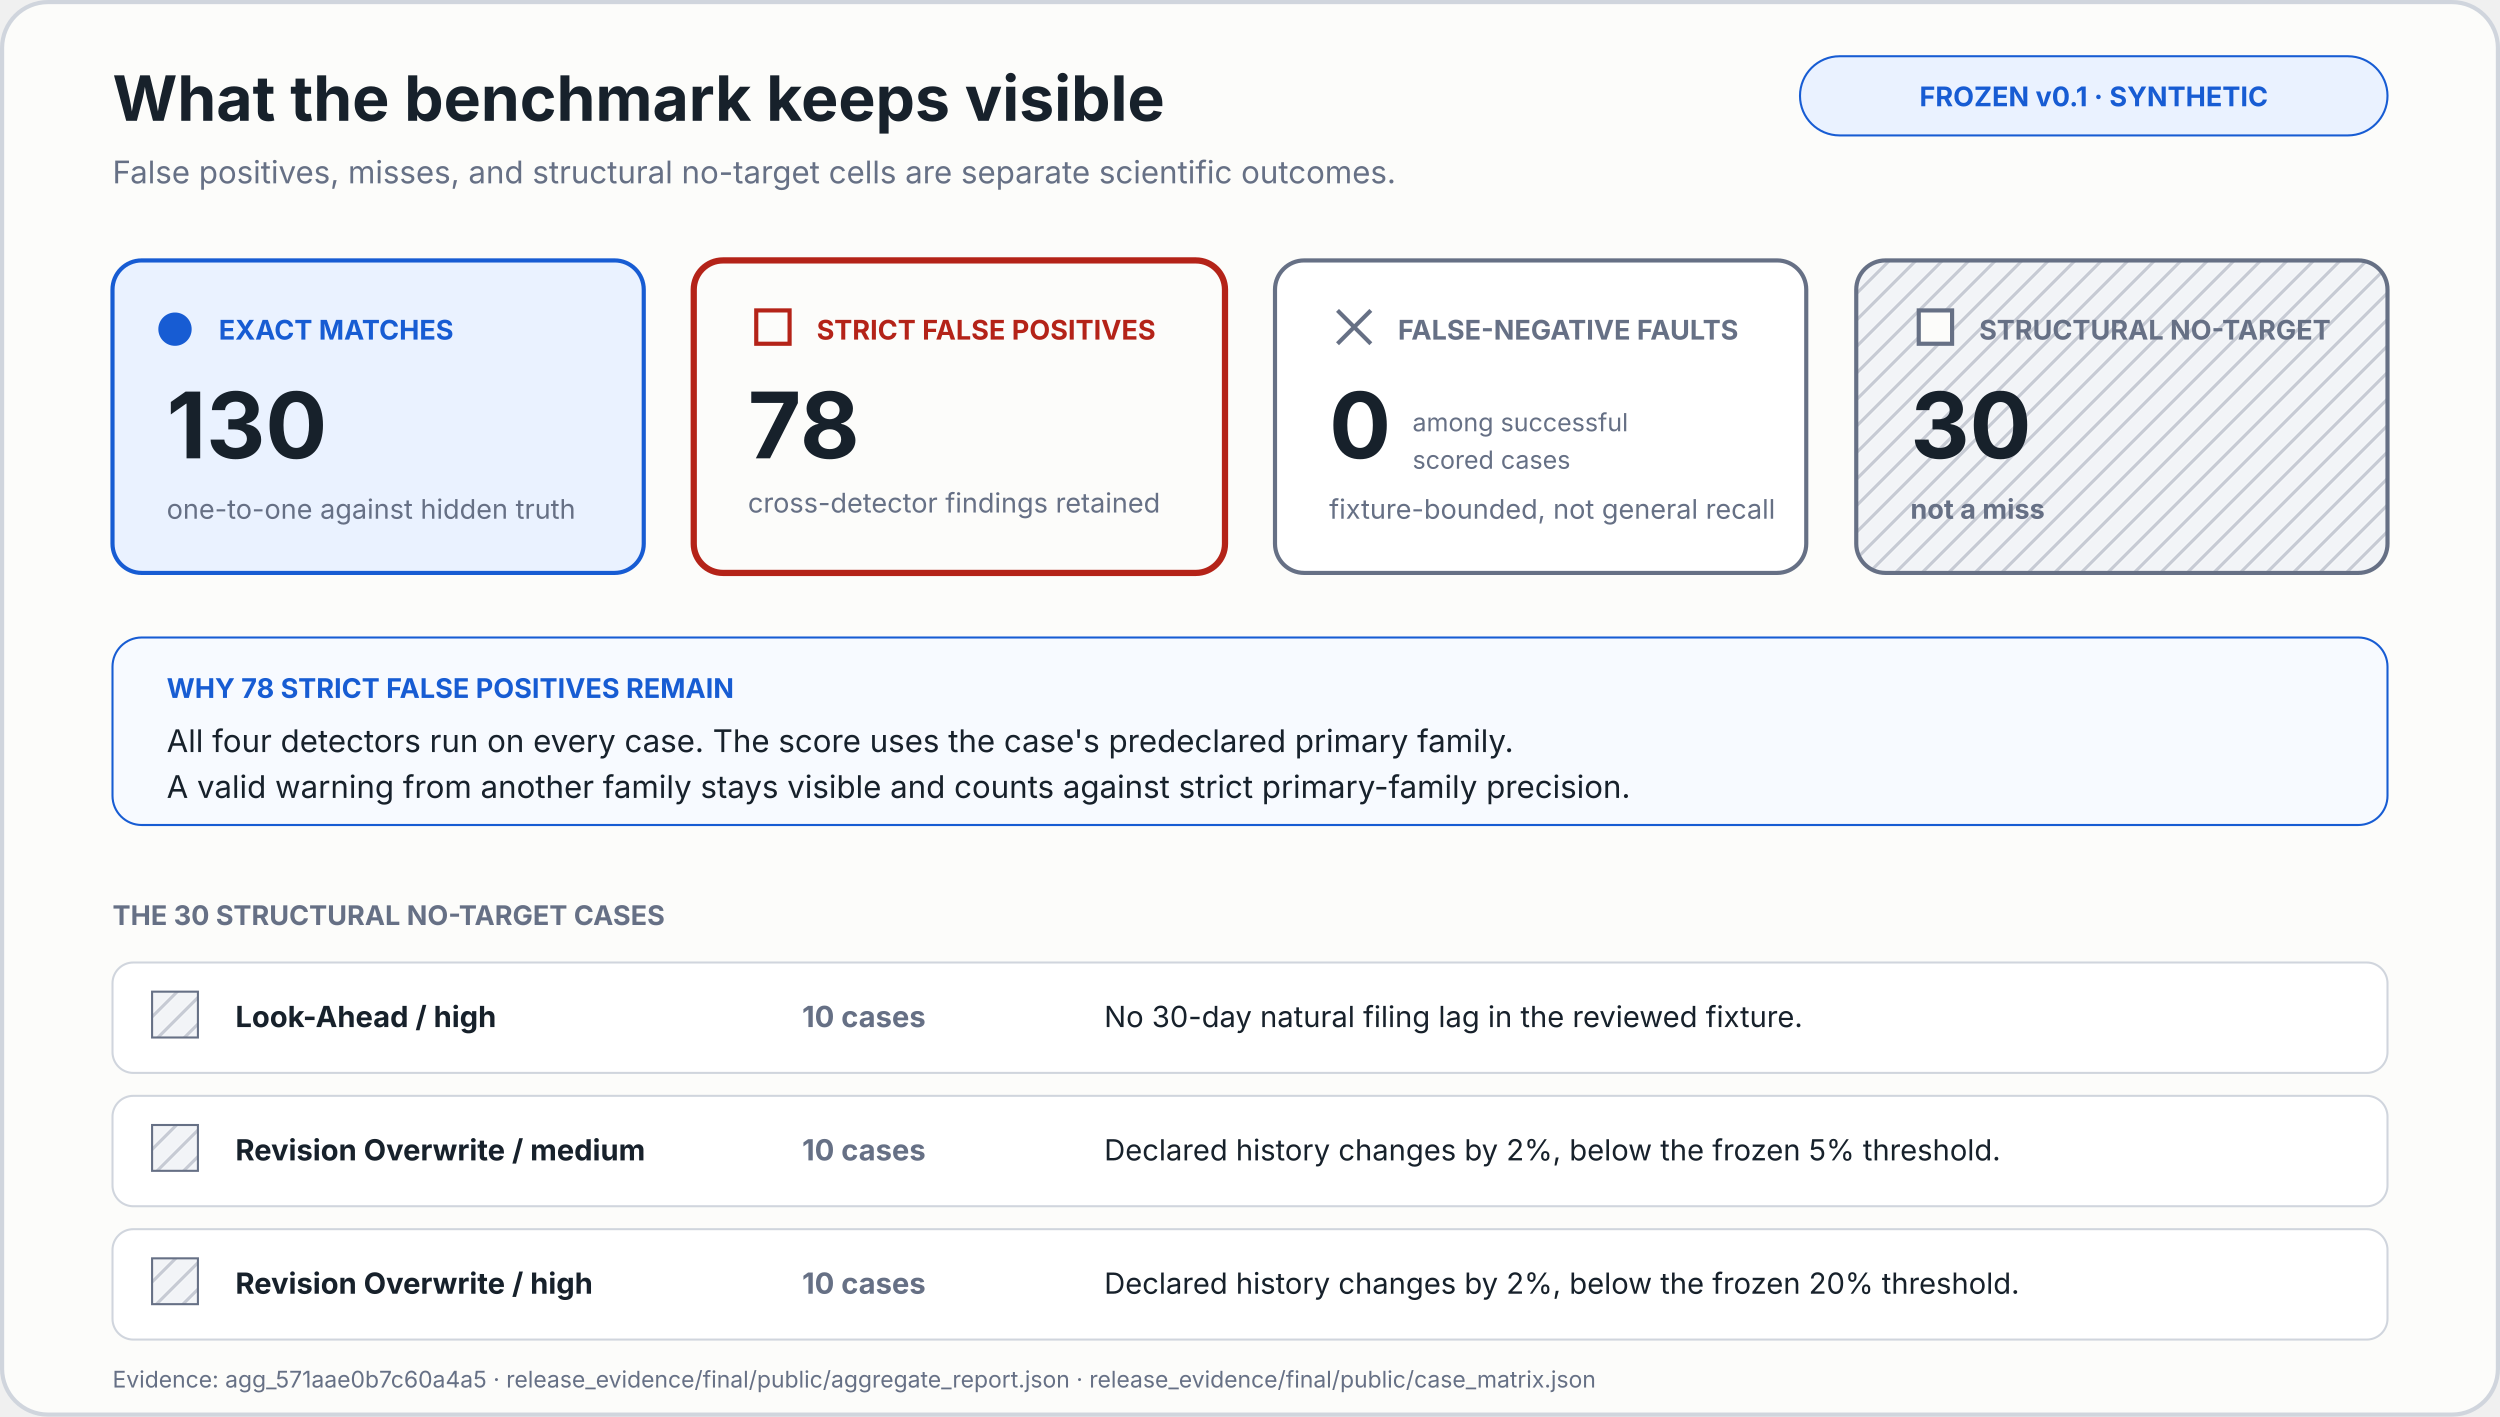
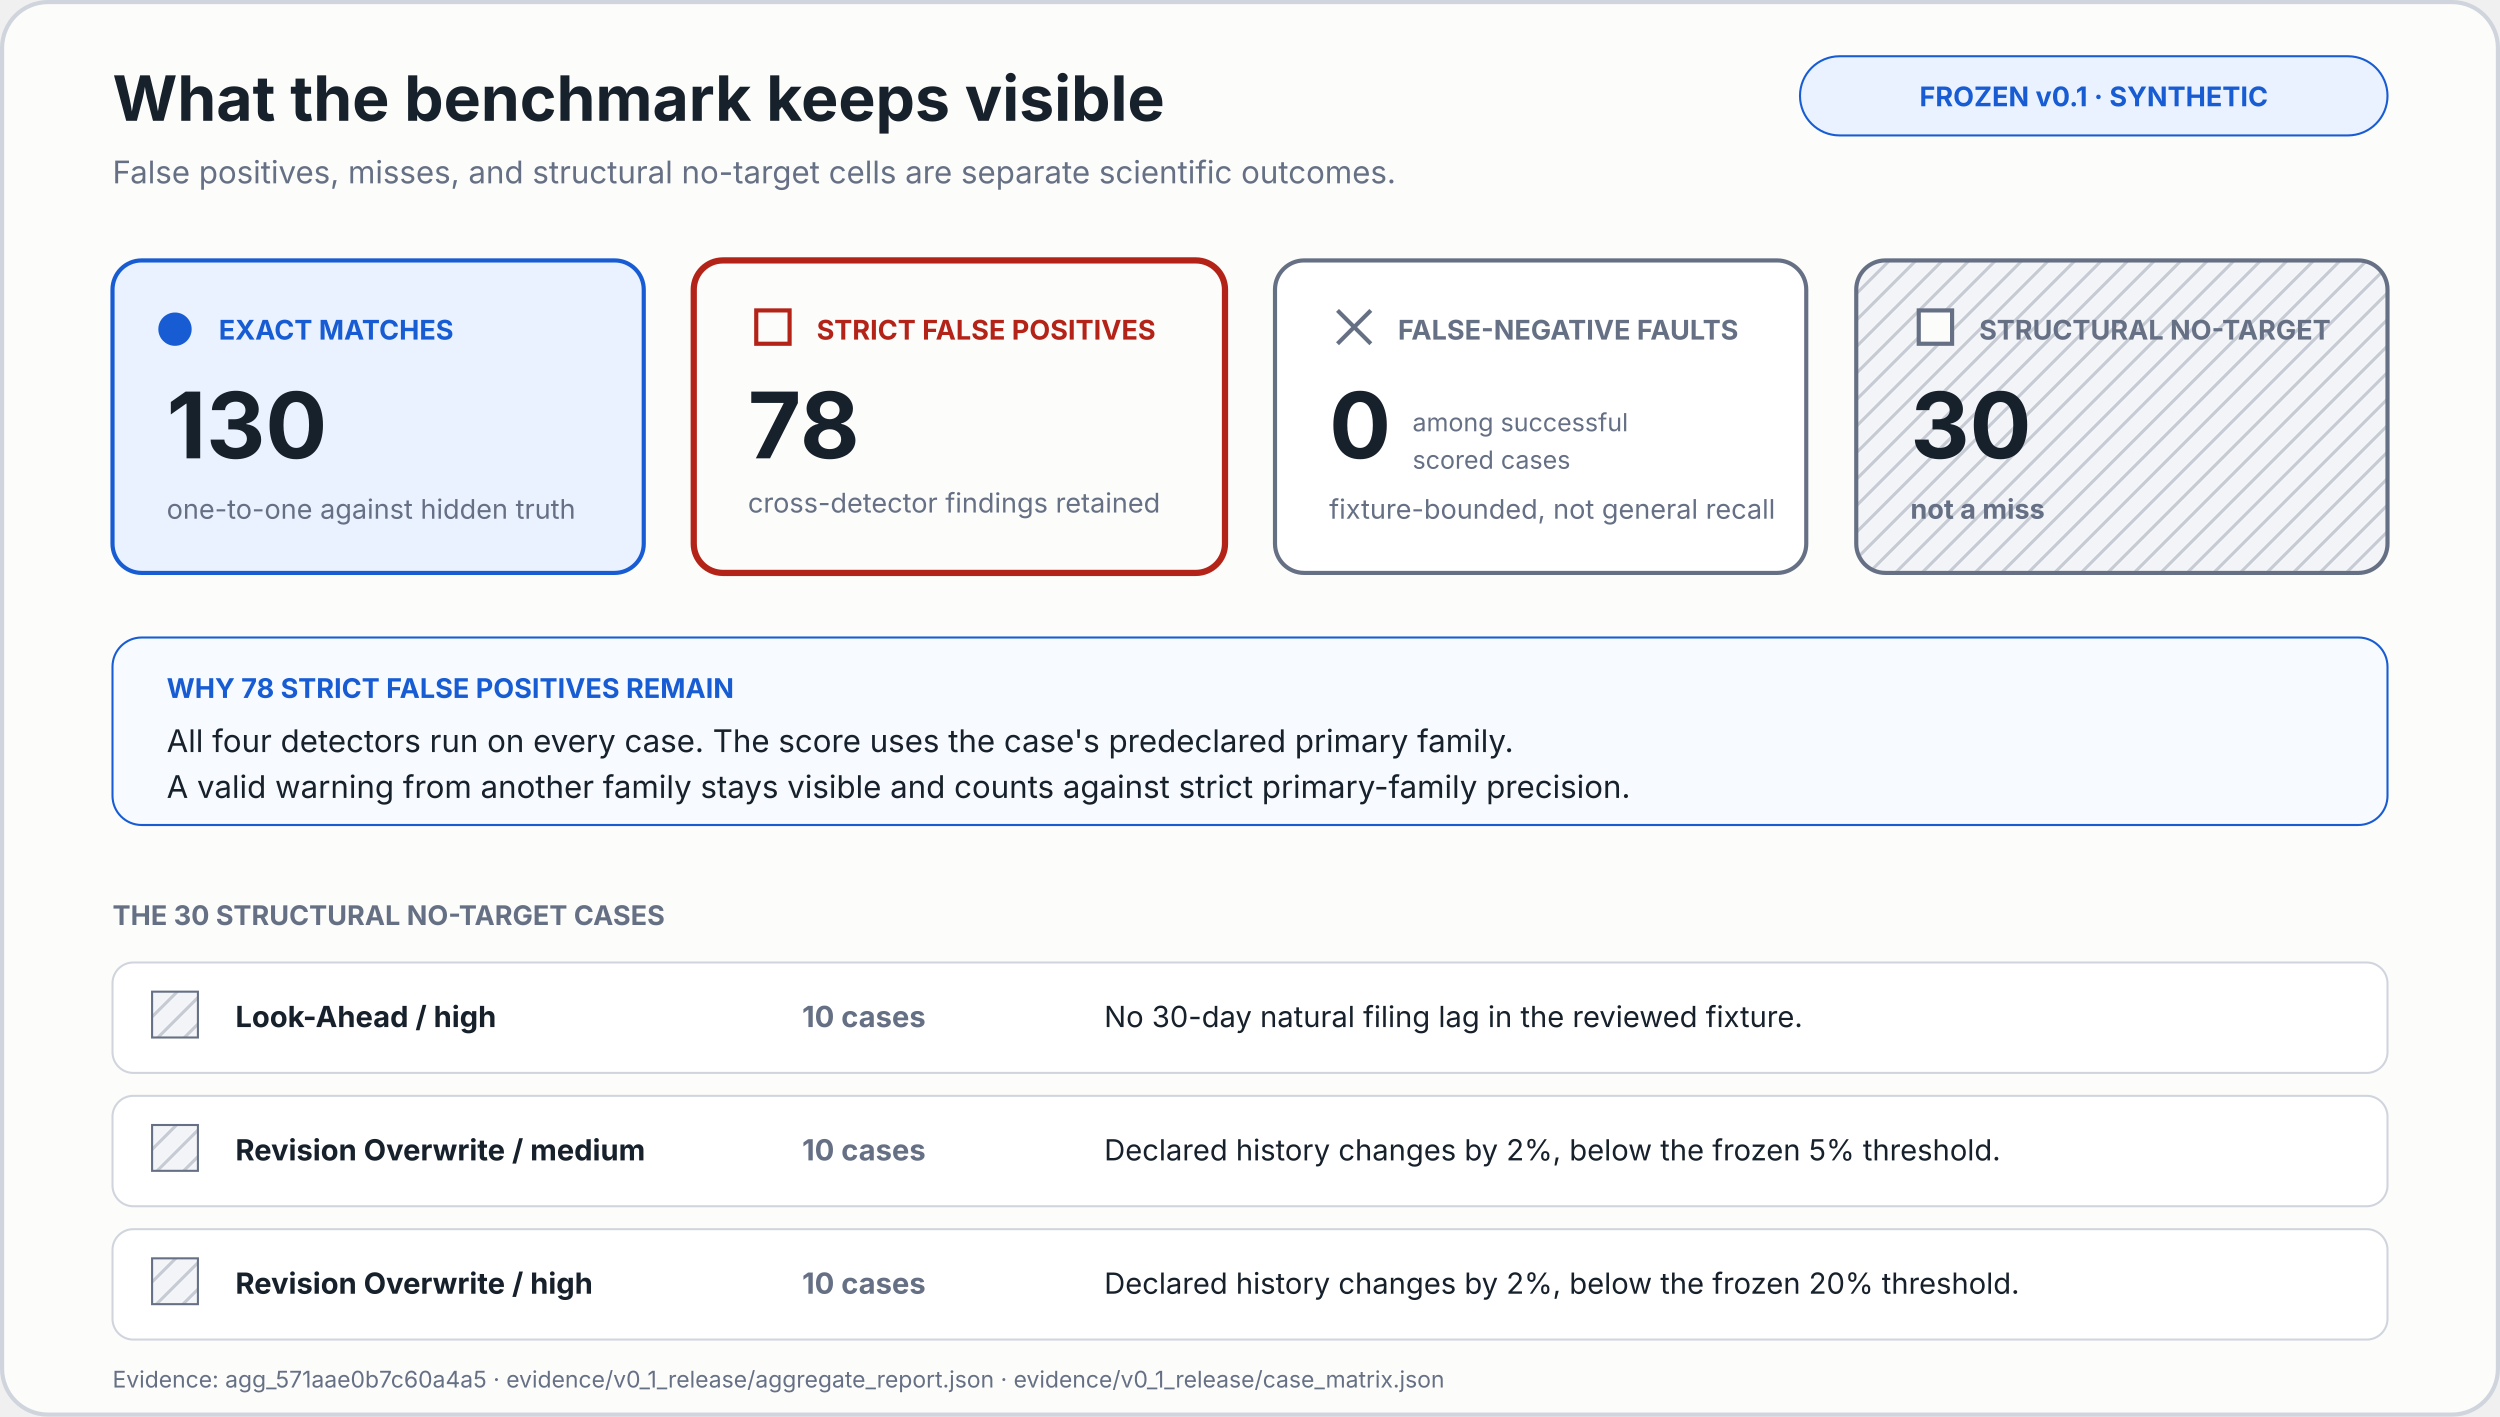
<svg xmlns="http://www.w3.org/2000/svg" viewBox="0 0 1200 680" role="img" aria-labelledby="title desc">
  <defs>
    <pattern id="slate-hatch" width="9" height="9" patternUnits="userSpaceOnUse" patternTransform="rotate(45)">
      <rect width="9" height="9" fill="#F2F4F7" />
      <line x1="0" y1="0" x2="0" y2="9" stroke="#667085" stroke-width="3" opacity="0.3" />
    </pattern>
  </defs>
  <rect x="1" y="1" width="1198" height="678" rx="22" fill="#FCFCFA" stroke="#D0D5DD" stroke-width="2" />
  <g font-family="Inter, 'Source Sans 3', Arial, sans-serif" fill="#17212B">
    <text x="54" y="58" font-size="30" font-weight="700">What the benchmark keeps visible</text>
    <text x="54" y="88" font-size="15" fill="#667085">False positives, misses, and structural no-target cells are separate scientific outcomes.</text>
    <rect x="864" y="27" width="282" height="38" rx="19" fill="#EAF2FF" stroke="#175CD3" />
    <text x="1005" y="51" text-anchor="middle" font-size="13" font-weight="700" fill="#175CD3">FROZEN v0.1 · SYNTHETIC</text>
    <g>
      <rect x="54" y="125" width="255" height="150" rx="14" fill="#EAF2FF" stroke="#175CD3" stroke-width="2" />
      <circle cx="84" cy="158" r="8" fill="#175CD3" />
      <text x="105" y="163" font-size="13" font-weight="700" fill="#175CD3">EXACT MATCHES</text>
      <text x="80" y="220" font-size="44" font-weight="700">130</text>
      <text x="80" y="249" font-size="13" fill="#667085">one-to-one against hidden truth</text>
      <rect x="333" y="125" width="255" height="150" rx="14" fill="#FCFCFA" stroke="#B42318" stroke-width="3" />
      <rect x="363" y="149" width="16" height="16" fill="none" stroke="#B42318" stroke-width="2" />
      <text x="392" y="163" font-size="13" font-weight="700" fill="#B42318">STRICT FALSE POSITIVES</text>
      <text x="359" y="220" font-size="44" font-weight="700">78</text>
      <text x="359" y="246" font-size="13" fill="#667085">cross-detector findings retained</text>
      <rect x="612" y="125" width="255" height="150" rx="14" fill="#FFFFFF" stroke="#667085" stroke-width="2" />
      <path d="M642 149L658 165M658 149L642 165" stroke="#667085" stroke-width="2" />
      <text x="671" y="163" font-size="13" font-weight="700" fill="#667085">FALSE-NEGATIVE FAULTS</text>
      <text x="638" y="220" font-size="44" font-weight="700">0</text>
      <text x="678" y="207" font-size="12" fill="#667085">among successful</text>
      <text x="678" y="225" font-size="12" fill="#667085">scored cases</text>
      <text x="638" y="249" font-size="13" fill="#667085">fixture-bounded, not general recall</text>
      <rect x="891" y="125" width="255" height="150" rx="14" fill="url(#slate-hatch)" stroke="#667085" stroke-width="2" />
      <rect x="921" y="149" width="16" height="16" fill="#FCFCFA" stroke="#667085" stroke-width="2" />
      <text x="950" y="163" font-size="13" font-weight="700" fill="#667085">STRUCTURAL NO-TARGET</text>
      <text x="917" y="220" font-size="44" font-weight="700">30</text>
      <text x="917" y="249" font-size="13" font-weight="700" fill="#667085">not a miss</text>
    </g>
    <rect x="54" y="306" width="1092" height="90" rx="14" fill="#F7FAFF" stroke="#175CD3" />
    <text x="80" y="335" font-size="13" font-weight="700" fill="#175CD3">WHY 78 STRICT FALSE POSITIVES REMAIN</text>
    <text x="80" y="361" font-size="15">All four detectors run on every case. The score uses the case's predeclared primary family.</text>
    <text x="80" y="383" font-size="15">A valid warning from another family stays visible and counts against strict primary-family precision.</text>
    <text x="54" y="444" font-size="13" font-weight="700" fill="#667085">THE 30 STRUCTURAL NO-TARGET CASES</text>
    <g>
      <rect x="54" y="462" width="1092" height="53" rx="10" fill="#FFFFFF" stroke="#D0D5DD" />
      <rect x="73" y="476" width="22" height="22" fill="url(#slate-hatch)" stroke="#667085" />
      <text x="113" y="493" font-size="14" font-weight="700">Look-Ahead / high</text>
      <text x="385" y="493" font-size="14" font-weight="700" fill="#667085">10 cases</text>
      <text x="530" y="493" font-size="14">No 30-day natural filing lag in the reviewed fixture.</text>
      <rect x="54" y="526" width="1092" height="53" rx="10" fill="#FFFFFF" stroke="#D0D5DD" />
      <rect x="73" y="540" width="22" height="22" fill="url(#slate-hatch)" stroke="#667085" />
      <text x="113" y="557" font-size="14" font-weight="700">Revision Overwrite / medium</text>
      <text x="385" y="557" font-size="14" font-weight="700" fill="#667085">10 cases</text>
      <text x="530" y="557" font-size="14">Declared history changes by 2%, below the frozen 5% threshold.</text>
      <rect x="54" y="590" width="1092" height="53" rx="10" fill="#FFFFFF" stroke="#D0D5DD" />
      <rect x="73" y="604" width="22" height="22" fill="url(#slate-hatch)" stroke="#667085" />
      <text x="113" y="621" font-size="14" font-weight="700">Revision Overwrite / high</text>
      <text x="385" y="621" font-size="14" font-weight="700" fill="#667085">10 cases</text>
      <text x="530" y="621" font-size="14">Declared history changes by 2%, below the frozen 20% threshold.</text>
    </g>
-     <text x="54" y="666" font-size="11" fill="#667085">Evidence: agg_571aae0b7c60a4a5 · release_evidence/final/public/aggregate_report.json · release_evidence/final/public/case_matrix.json</text>
+     <text x="54" y="666" font-size="11" fill="#667085">Evidence: agg_571aae0b7c60a4a5 · evidence/v0_1_release/aggregate_report.json · evidence/v0_1_release/case_matrix.json</text>
  </g>
</svg>
